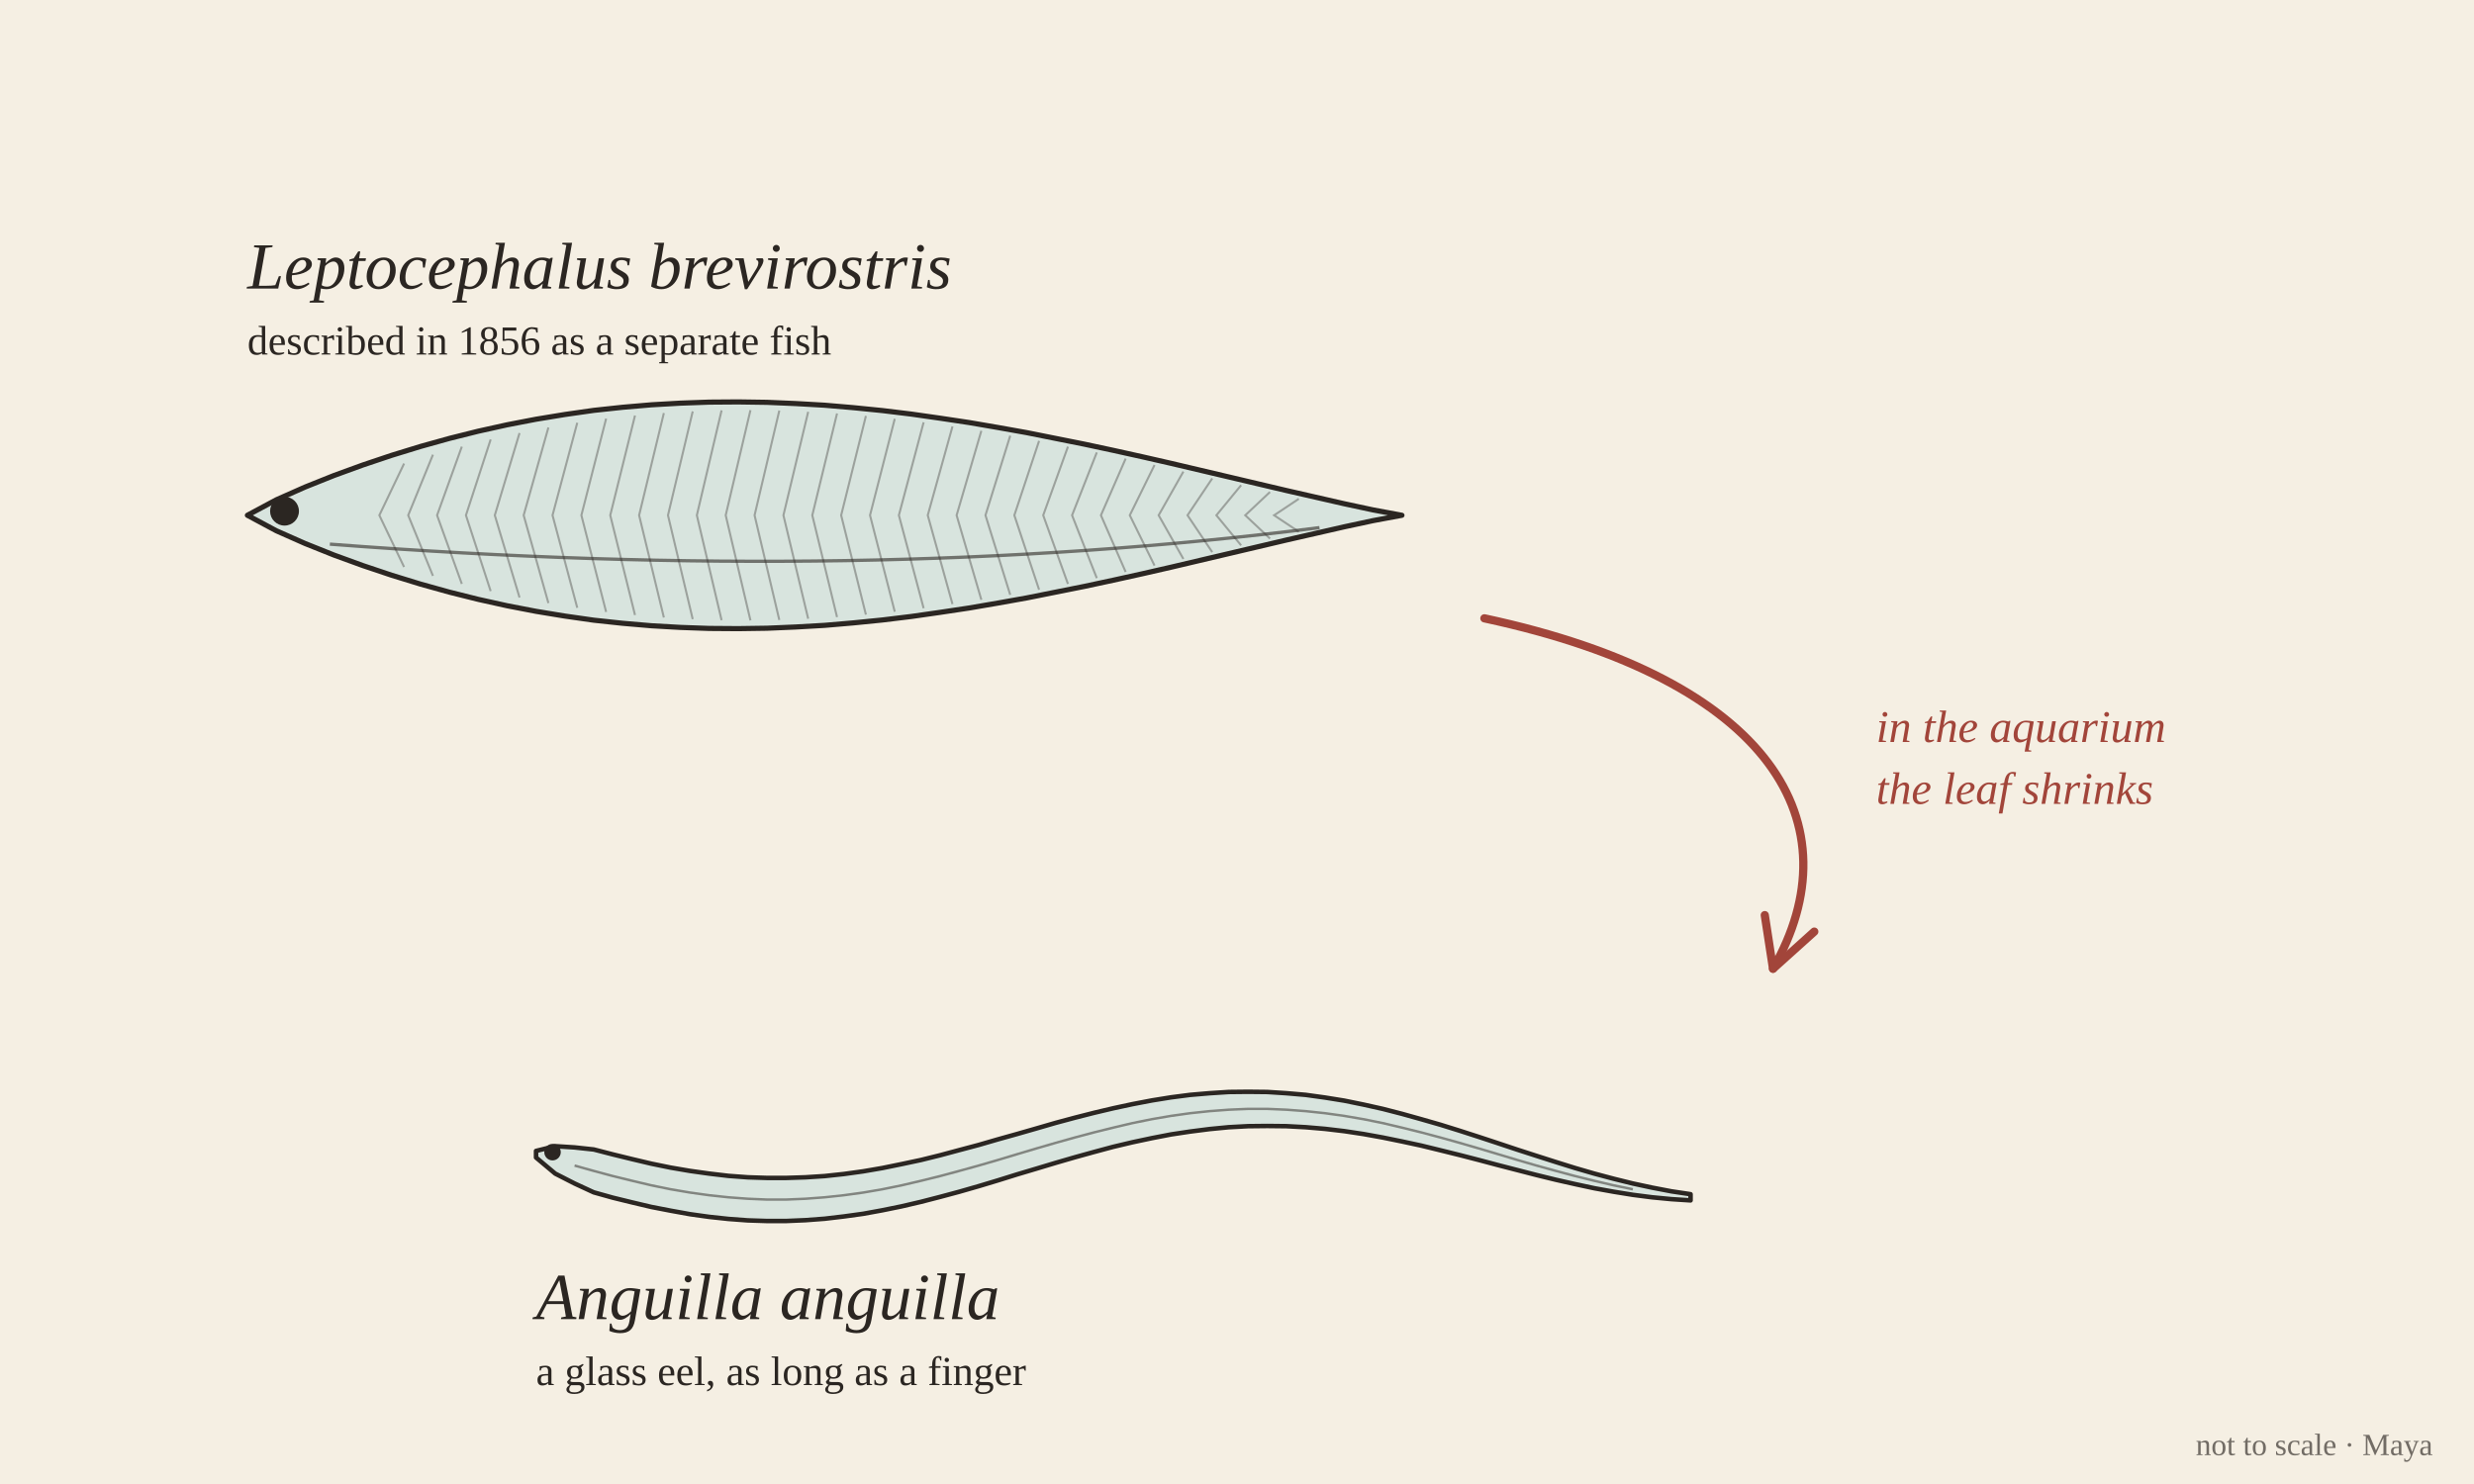
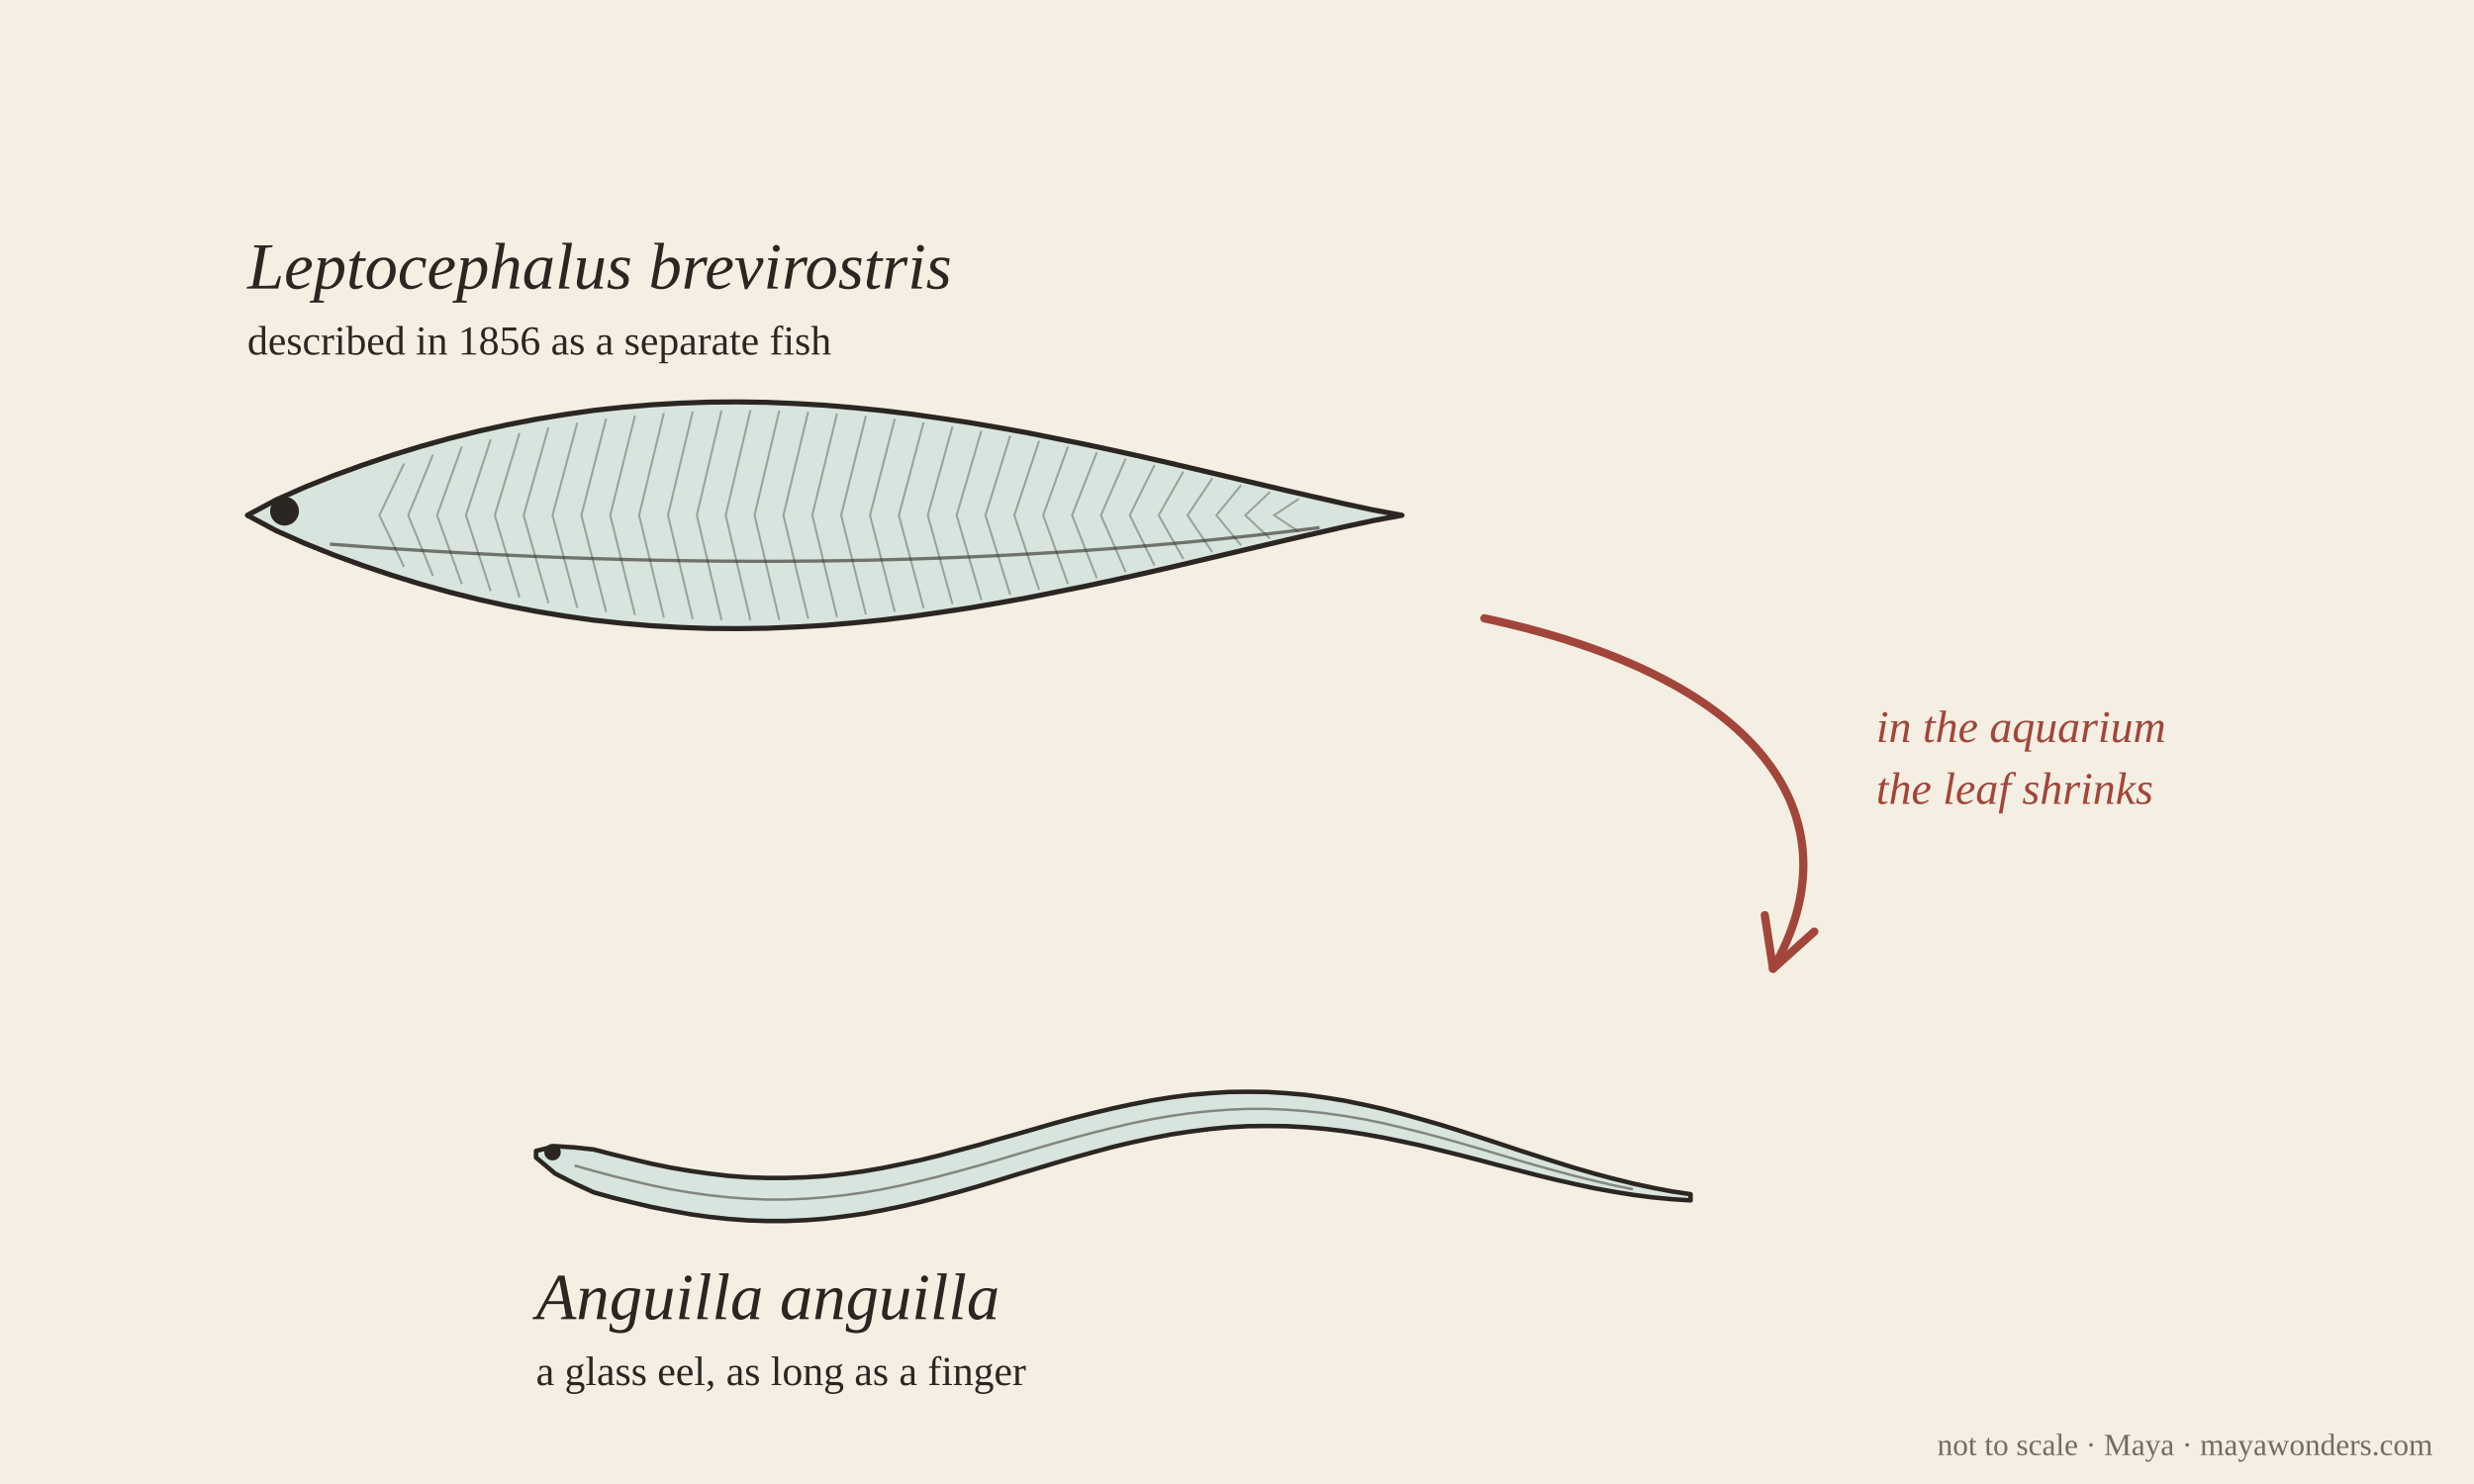
<svg xmlns="http://www.w3.org/2000/svg" viewBox="0 0 1200 720" width="1200" height="720" role="img" aria-label="An eel larva, a transparent leaf with an eye, and the glass eel it turns into">
  <rect width="1200" height="720" fill="#f5efe3" />
  <path d="M 120.0 250.0 L 134.0 242.5 L 148.0 236.3 L 162.0 230.7 L 176.0 225.6 L 190.0 220.9 L 204.0 216.6 L 218.0 212.7 L 232.0 209.2 L 246.0 206.1 L 260.0 203.4 L 274.0 201.1 L 288.0 199.1 L 302.0 197.6 L 316.0 196.4 L 330.0 195.6 L 344.0 195.1 L 358.0 195.0 L 372.0 195.2 L 386.0 195.8 L 400.0 196.6 L 414.0 197.8 L 428.0 199.2 L 442.0 200.9 L 456.0 202.9 L 470.0 205.0 L 484.0 207.4 L 498.0 209.9 L 512.0 212.7 L 526.0 215.5 L 540.0 218.5 L 554.0 221.6 L 568.0 224.8 L 582.0 228.1 L 596.0 231.4 L 610.0 234.7 L 624.0 238.0 L 638.0 241.2 L 652.0 244.4 L 666.0 247.4 L 680.0 250.0 L 680.0 250.0 L 666.0 252.6 L 652.0 255.6 L 638.0 258.8 L 624.0 262.0 L 610.0 265.3 L 596.0 268.6 L 582.0 271.9 L 568.0 275.2 L 554.0 278.4 L 540.0 281.5 L 526.0 284.5 L 512.0 287.3 L 498.0 290.1 L 484.0 292.6 L 470.0 295.0 L 456.0 297.1 L 442.0 299.1 L 428.0 300.8 L 414.0 302.2 L 400.0 303.4 L 386.0 304.2 L 372.0 304.8 L 358.0 305.0 L 344.0 304.9 L 330.0 304.4 L 316.0 303.6 L 302.0 302.4 L 288.0 300.9 L 274.0 298.9 L 260.0 296.6 L 246.0 293.9 L 232.0 290.8 L 218.0 287.3 L 204.0 283.4 L 190.0 279.1 L 176.0 274.4 L 162.0 269.3 L 148.0 263.7 L 134.0 257.5 L 120.0 250.0 Z" fill="#cfe0dc" fill-opacity="0.75" stroke="#2b2622" stroke-width="2.5" stroke-linejoin="round" />
  <path d="M 196.0 224.9 L 184.0 250.0 L 196.0 275.1" fill="none" stroke="#2b2622" stroke-width="1" opacity="0.35" />
  <path d="M 210.0 220.6 L 198.0 250.0 L 210.0 279.4" fill="none" stroke="#2b2622" stroke-width="1" opacity="0.35" />
  <path d="M 224.0 216.7 L 212.0 250.0 L 224.0 283.3" fill="none" stroke="#2b2622" stroke-width="1" opacity="0.35" />
  <path d="M 238.0 213.2 L 226.0 250.0 L 238.0 286.8" fill="none" stroke="#2b2622" stroke-width="1" opacity="0.35" />
  <path d="M 252.0 210.1 L 240.0 250.0 L 252.0 289.9" fill="none" stroke="#2b2622" stroke-width="1" opacity="0.35" />
  <path d="M 266.0 207.4 L 254.0 250.0 L 266.0 292.6" fill="none" stroke="#2b2622" stroke-width="1" opacity="0.35" />
  <path d="M 280.0 205.1 L 268.0 250.0 L 280.0 294.9" fill="none" stroke="#2b2622" stroke-width="1" opacity="0.35" />
  <path d="M 294.0 203.1 L 282.0 250.0 L 294.0 296.9" fill="none" stroke="#2b2622" stroke-width="1" opacity="0.35" />
  <path d="M 308.0 201.6 L 296.0 250.0 L 308.0 298.4" fill="none" stroke="#2b2622" stroke-width="1" opacity="0.35" />
  <path d="M 322.0 200.4 L 310.0 250.0 L 322.0 299.6" fill="none" stroke="#2b2622" stroke-width="1" opacity="0.35" />
  <path d="M 336.0 199.6 L 324.0 250.0 L 336.0 300.4" fill="none" stroke="#2b2622" stroke-width="1" opacity="0.35" />
  <path d="M 350.0 199.1 L 338.0 250.0 L 350.0 300.9" fill="none" stroke="#2b2622" stroke-width="1" opacity="0.35" />
  <path d="M 364.0 199.0 L 352.0 250.0 L 364.0 301.0" fill="none" stroke="#2b2622" stroke-width="1" opacity="0.35" />
  <path d="M 378.0 199.2 L 366.0 250.0 L 378.0 300.8" fill="none" stroke="#2b2622" stroke-width="1" opacity="0.35" />
  <path d="M 392.0 199.8 L 380.0 250.0 L 392.0 300.2" fill="none" stroke="#2b2622" stroke-width="1" opacity="0.35" />
  <path d="M 406.0 200.6 L 394.0 250.0 L 406.0 299.4" fill="none" stroke="#2b2622" stroke-width="1" opacity="0.35" />
  <path d="M 420.0 201.8 L 408.0 250.0 L 420.0 298.2" fill="none" stroke="#2b2622" stroke-width="1" opacity="0.35" />
  <path d="M 434.0 203.2 L 422.0 250.0 L 434.0 296.8" fill="none" stroke="#2b2622" stroke-width="1" opacity="0.35" />
  <path d="M 448.0 204.9 L 436.0 250.0 L 448.0 295.1" fill="none" stroke="#2b2622" stroke-width="1" opacity="0.35" />
  <path d="M 462.0 206.9 L 450.0 250.0 L 462.0 293.1" fill="none" stroke="#2b2622" stroke-width="1" opacity="0.35" />
  <path d="M 476.0 209.0 L 464.0 250.0 L 476.0 291.0" fill="none" stroke="#2b2622" stroke-width="1" opacity="0.35" />
  <path d="M 490.0 211.4 L 478.0 250.0 L 490.0 288.6" fill="none" stroke="#2b2622" stroke-width="1" opacity="0.35" />
  <path d="M 504.0 213.9 L 492.0 250.0 L 504.0 286.1" fill="none" stroke="#2b2622" stroke-width="1" opacity="0.35" />
  <path d="M 518.0 216.7 L 506.0 250.0 L 518.0 283.3" fill="none" stroke="#2b2622" stroke-width="1" opacity="0.35" />
  <path d="M 532.0 219.5 L 520.0 250.0 L 532.0 280.5" fill="none" stroke="#2b2622" stroke-width="1" opacity="0.35" />
  <path d="M 546.0 222.5 L 534.0 250.0 L 546.0 277.5" fill="none" stroke="#2b2622" stroke-width="1" opacity="0.35" />
  <path d="M 560.0 225.6 L 548.0 250.0 L 560.0 274.4" fill="none" stroke="#2b2622" stroke-width="1" opacity="0.35" />
  <path d="M 574.0 228.8 L 562.0 250.0 L 574.0 271.2" fill="none" stroke="#2b2622" stroke-width="1" opacity="0.35" />
  <path d="M 588.0 232.1 L 576.0 250.0 L 588.0 267.9" fill="none" stroke="#2b2622" stroke-width="1" opacity="0.35" />
  <path d="M 602.0 235.4 L 590.0 250.0 L 602.0 264.6" fill="none" stroke="#2b2622" stroke-width="1" opacity="0.35" />
  <path d="M 616.0 238.7 L 604.0 250.0 L 616.0 261.3" fill="none" stroke="#2b2622" stroke-width="1" opacity="0.35" />
  <path d="M 630.0 242.0 L 618.0 250.0 L 630.0 258.0" fill="none" stroke="#2b2622" stroke-width="1" opacity="0.35" />
  <path d="M 160 264 Q 420 284 640 256" fill="none" stroke="#2b2622" stroke-width="1.6" opacity="0.6" />
  <circle cx="138" cy="248" r="7" fill="#2b2622" />
  <text x="120" y="140" font-family="Georgia, 'Times New Roman', serif" font-size="32" font-style="italic" fill="#2b2622">Leptocephalus brevirostris</text>
  <text x="120" y="172" font-family="Georgia, 'Times New Roman', serif" font-size="20" fill="#2b2622">described in 1856 as a separate fish</text>
  <path d="M 720 300 C 860 330 900 400 860 470" fill="none" stroke="#a2453a" stroke-width="4" stroke-linecap="round" />
  <path d="M 860 470 l -4 -26 m 4 26 l 20 -18" fill="none" stroke="#a2453a" stroke-width="4" stroke-linecap="round" />
  <text x="910" y="360" font-family="Georgia, 'Times New Roman', serif" font-size="22" font-style="italic" fill="#a2453a">in the aquarium</text>
  <text x="910" y="390" font-family="Georgia, 'Times New Roman', serif" font-size="22" font-style="italic" fill="#a2453a">the leaf shrinks</text>
  <path d="M 260.0 558.4 L 269.3 556.1 L 278.7 556.7 L 288.0 557.7 L 297.3 560.1 L 306.7 562.4 L 316.0 564.6 L 325.3 566.5 L 334.7 568.1 L 344.0 569.4 L 353.3 570.5 L 362.7 571.2 L 372.0 571.5 L 381.3 571.5 L 390.7 571.2 L 400.0 570.6 L 409.3 569.6 L 418.7 568.3 L 428.0 566.7 L 437.3 564.8 L 446.7 562.8 L 456.0 560.5 L 465.3 558.0 L 474.7 555.5 L 484.0 552.8 L 493.3 550.2 L 502.7 547.5 L 512.0 544.8 L 521.3 542.3 L 530.7 539.9 L 540.0 537.7 L 549.3 535.7 L 558.7 533.9 L 568.0 532.4 L 577.3 531.2 L 586.7 530.4 L 596.0 529.8 L 605.3 529.7 L 614.7 529.8 L 624.0 530.4 L 633.3 531.2 L 642.7 532.5 L 652.0 534.0 L 661.3 535.9 L 670.7 538.0 L 680.0 540.4 L 689.3 543.0 L 698.7 545.7 L 708.0 548.6 L 717.3 551.6 L 726.7 554.7 L 736.0 557.8 L 745.3 560.8 L 754.7 563.8 L 764.0 566.7 L 773.3 569.4 L 782.7 571.9 L 792.0 574.2 L 801.3 576.2 L 810.7 578.0 L 820.0 579.4 L 820.0 582.4 L 810.7 581.8 L 801.3 580.9 L 792.0 579.7 L 782.7 578.2 L 773.3 576.5 L 764.0 574.5 L 754.7 572.4 L 745.3 570.1 L 736.0 567.7 L 726.7 565.3 L 717.3 562.8 L 708.0 560.4 L 698.7 558.1 L 689.3 555.8 L 680.0 553.8 L 670.7 551.9 L 661.3 550.2 L 652.0 548.8 L 642.7 547.7 L 633.3 546.9 L 624.0 546.4 L 614.7 546.3 L 605.3 546.4 L 596.0 546.9 L 586.7 547.8 L 577.3 549.0 L 568.0 550.4 L 558.7 552.2 L 549.3 554.2 L 540.0 556.4 L 530.7 558.9 L 521.3 561.5 L 512.0 564.2 L 502.7 567.0 L 493.3 569.8 L 484.0 572.7 L 474.7 575.5 L 465.3 578.2 L 456.0 580.7 L 446.7 583.1 L 437.3 585.3 L 428.0 587.2 L 418.7 588.9 L 409.3 590.2 L 400.0 591.3 L 390.7 592.0 L 381.3 592.4 L 372.0 592.4 L 362.7 592.1 L 353.3 591.4 L 344.0 590.4 L 334.7 589.1 L 325.3 587.4 L 316.0 585.6 L 306.7 583.4 L 297.3 581.1 L 288.0 578.5 L 278.7 574.2 L 269.3 569.4 L 260.0 561.6 Z" fill="#cfe0dc" fill-opacity="0.75" stroke="#2b2622" stroke-width="2.2" stroke-linejoin="round" />
  <path d="M 278.7 565.5 L 288.0 568.1 L 297.3 570.6 L 306.7 572.9 L 316.0 575.1 L 325.3 577.0 L 334.7 578.6 L 344.0 579.9 L 353.3 580.9 L 362.7 581.6 L 372.0 582.0 L 381.3 582.0 L 390.7 581.6 L 400.0 580.9 L 409.3 579.9 L 418.7 578.6 L 428.0 577.0 L 437.3 575.1 L 446.7 572.9 L 456.0 570.6 L 465.3 568.1 L 474.7 565.5 L 484.0 562.8 L 493.3 560.0 L 502.7 557.2 L 512.0 554.5 L 521.3 551.9 L 530.7 549.4 L 540.0 547.1 L 549.3 544.9 L 558.7 543.0 L 568.0 541.4 L 577.3 540.1 L 586.7 539.1 L 596.0 538.4 L 605.3 538.0 L 614.7 538.0 L 624.0 538.4 L 633.3 539.1 L 642.7 540.1 L 652.0 541.4 L 661.3 543.0 L 670.7 544.9 L 680.0 547.1 L 689.3 549.4 L 698.7 551.9 L 708.0 554.5 L 717.3 557.2 L 726.7 560.0 L 736.0 562.8 L 745.3 565.5 L 754.7 568.1 L 764.0 570.6 L 773.3 572.9 L 782.7 575.1 L 792.0 577.0" fill="none" stroke="#2b2622" stroke-width="1.2" opacity="0.5" />
  <circle cx="268" cy="559" r="4" fill="#2b2622" />
  <text x="260" y="640" font-family="Georgia, 'Times New Roman', serif" font-size="32" font-style="italic" fill="#2b2622">Anguilla anguilla</text>
  <text x="260" y="672" font-family="Georgia, 'Times New Roman', serif" font-size="20" fill="#2b2622">a glass eel, as long as a finger</text>
-   <text x="1180" y="706" text-anchor="end" font-family="Georgia, 'Times New Roman', serif" font-size="15" fill="#2b2622" opacity="0.65">not to scale · Maya</text>
+   <text x="1180" y="706" text-anchor="end" font-family="Georgia, 'Times New Roman', serif" font-size="15" fill="#2b2622" opacity="0.65">not to scale · Maya · mayawonders.com</text>
</svg>
